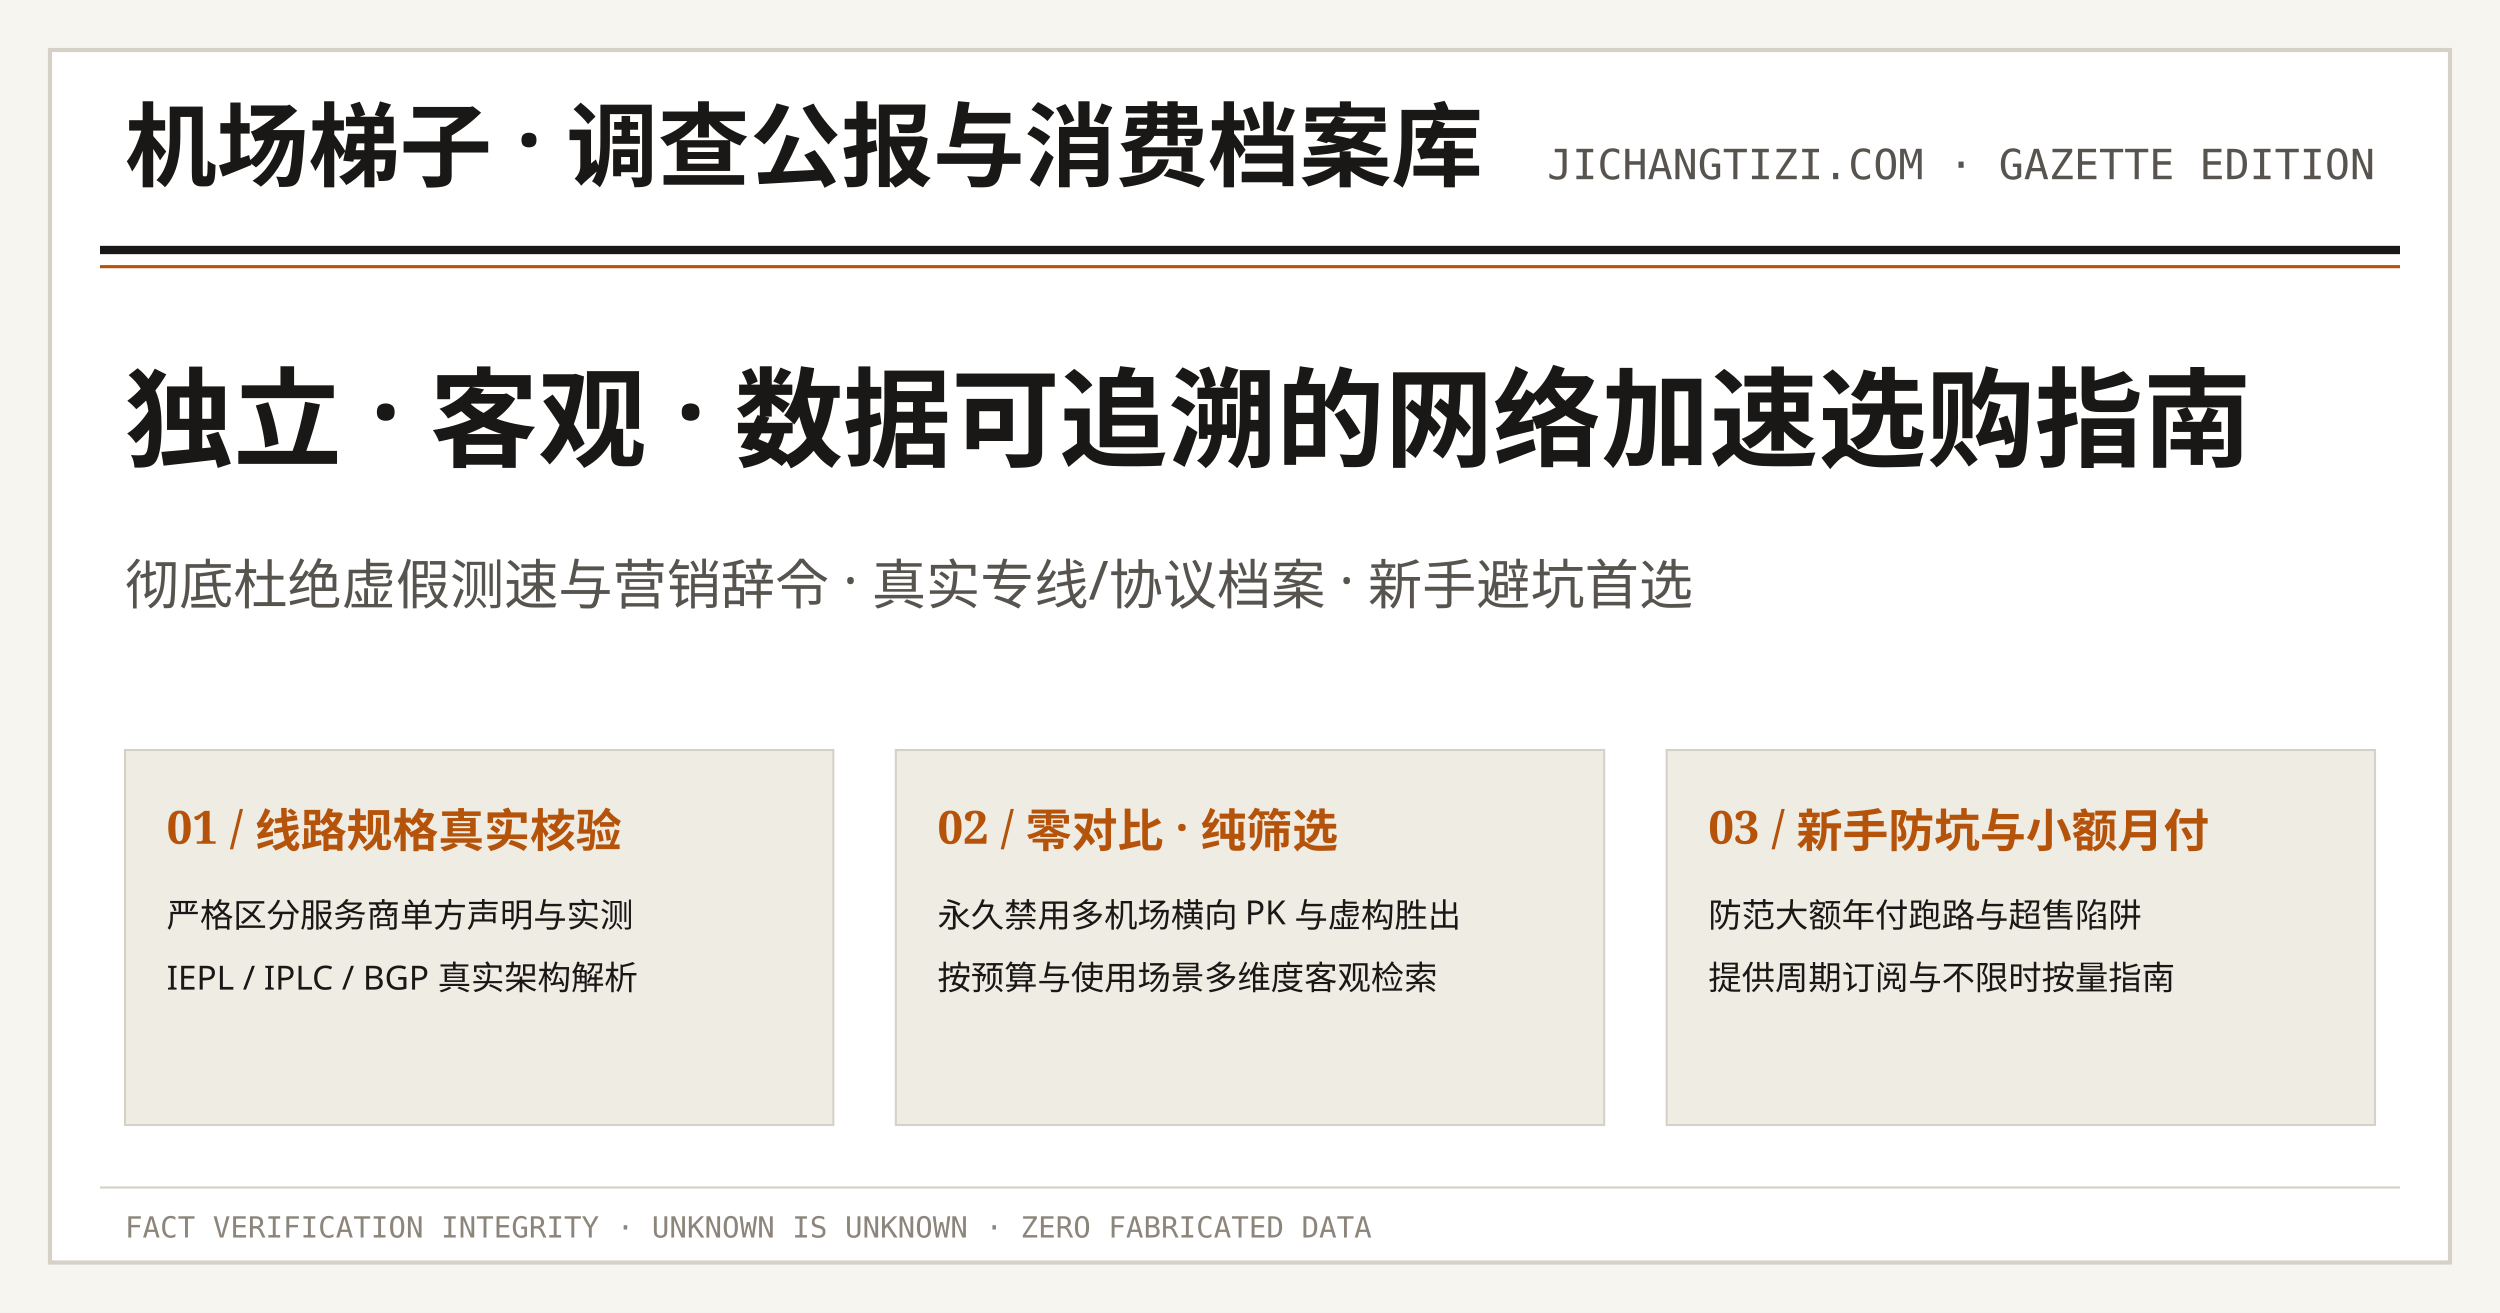
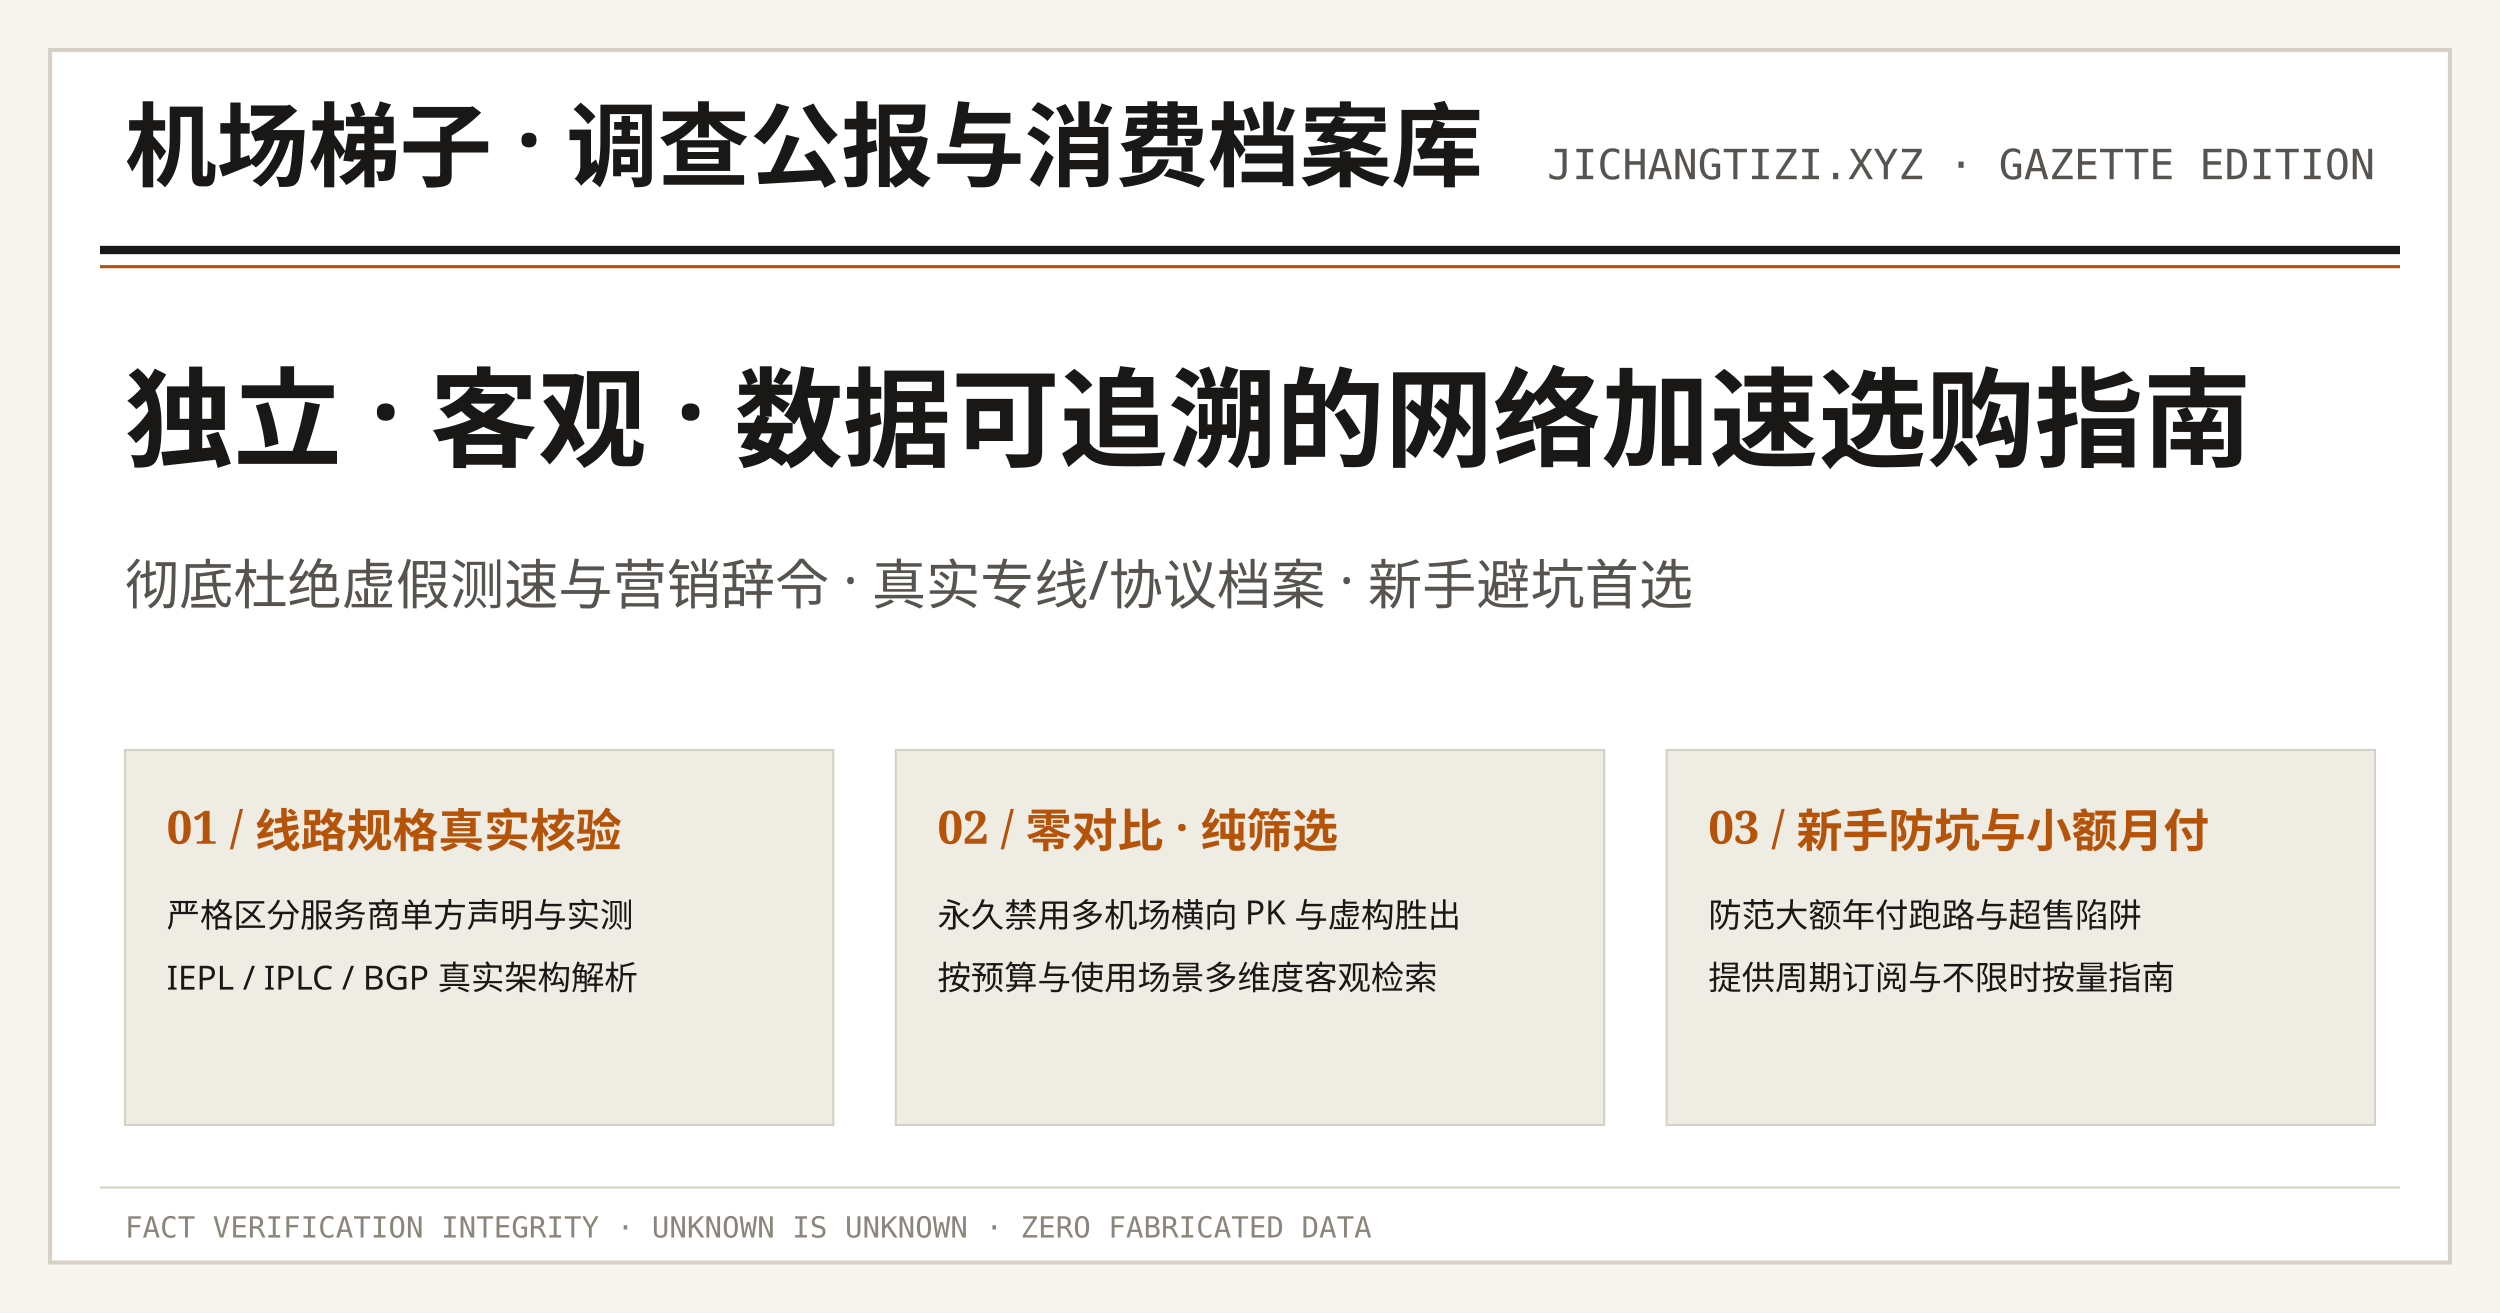
<svg xmlns="http://www.w3.org/2000/svg" width="1200" height="630" viewBox="0 0 1200 630" fill="none">
  <rect width="1200" height="630" fill="#f7f5f0" />
  <rect x="24" y="24" width="1152" height="582" fill="#ffffff" stroke="#d6d1c7" stroke-width="2" />
  <line x1="48" y1="120" x2="1152" y2="120" stroke="#1a1816" stroke-width="4" />
  <line x1="48" y1="128" x2="1152" y2="128" stroke="#b45309" stroke-width="1.5" />
  <text x="60" y="86" font-family="'Noto Serif SC', Georgia, serif" font-size="44" font-weight="900" fill="#1a1816">机场梯子 · 调查公报与消费档案库</text>
-   <text x="1140" y="86" font-family="'JetBrains Mono', monospace" font-size="20" fill="#57534e" text-anchor="end">JICHANGTIZI.COM · GAZETTE EDITION</text>
+   <text x="1140" y="86" font-family="'JetBrains Mono', monospace" font-size="20" fill="#57534e" text-anchor="end">JICHANGTIZI.XYZ · GAZETTE EDITION</text>
  <text x="60" y="220" font-family="'Noto Serif SC', Georgia, serif" font-size="52" font-weight="800" fill="#1a1816">独立 · 客观 · 数据可追溯的网络加速选购指南</text>
  <text x="60" y="290" font-family="'PingFang SC', sans-serif" font-size="26" fill="#57534e">彻底杜绝虚假测速与营销辞令 · 真实专线/协议档案 · 新手避坑首选</text>
  <rect x="60" y="360" width="340" height="180" fill="#efece4" stroke="#d6d1c7" stroke-width="1" />
  <text x="80" y="405" font-family="'Noto Serif SC', serif" font-size="22" font-weight="700" fill="#b45309">01 / 线路规格真实核验</text>
  <text x="80" y="445" font-family="'PingFang SC', sans-serif" font-size="16" fill="#1a1816">严格区分服务商单方声明与实测</text>
  <text x="80" y="475" font-family="'PingFang SC', sans-serif" font-size="16" fill="#1a1816">IEPL / IPLC / BGP 真实架构解析</text>
  <rect x="430" y="360" width="340" height="180" fill="#efece4" stroke="#d6d1c7" stroke-width="1" />
  <text x="450" y="405" font-family="'Noto Serif SC', serif" font-size="22" font-weight="700" fill="#b45309">02 / 零对比 · 纯筛选</text>
  <text x="450" y="445" font-family="'PingFang SC', sans-serif" font-size="16" fill="#1a1816">永久禁用多机场横向 PK 与虚构胜出</text>
  <text x="450" y="475" font-family="'PingFang SC', sans-serif" font-size="16" fill="#1a1816">按预算与使用场景多维度客观检索</text>
  <rect x="800" y="360" width="340" height="180" fill="#efece4" stroke="#d6d1c7" stroke-width="1" />
  <text x="820" y="405" font-family="'Noto Serif SC', serif" font-size="22" font-weight="700" fill="#b45309">03 / 新手防坑与小额月付</text>
  <text x="820" y="445" font-family="'PingFang SC', sans-serif" font-size="16" fill="#1a1816">防范大额年付跑路与超售陷阱</text>
  <text x="820" y="475" font-family="'PingFang SC', sans-serif" font-size="16" fill="#1a1816">提供周期订阅与不限时按量指南</text>
  <line x1="48" y1="570" x2="1152" y2="570" stroke="#d6d1c7" stroke-width="1" />
  <text x="60" y="594" font-family="'JetBrains Mono', monospace" font-size="14" fill="#8c857b">FACT VERIFICATION INTEGRITY · UNKNOWN IS UNKNOWN · ZERO FABRICATED DATA</text>
</svg>
